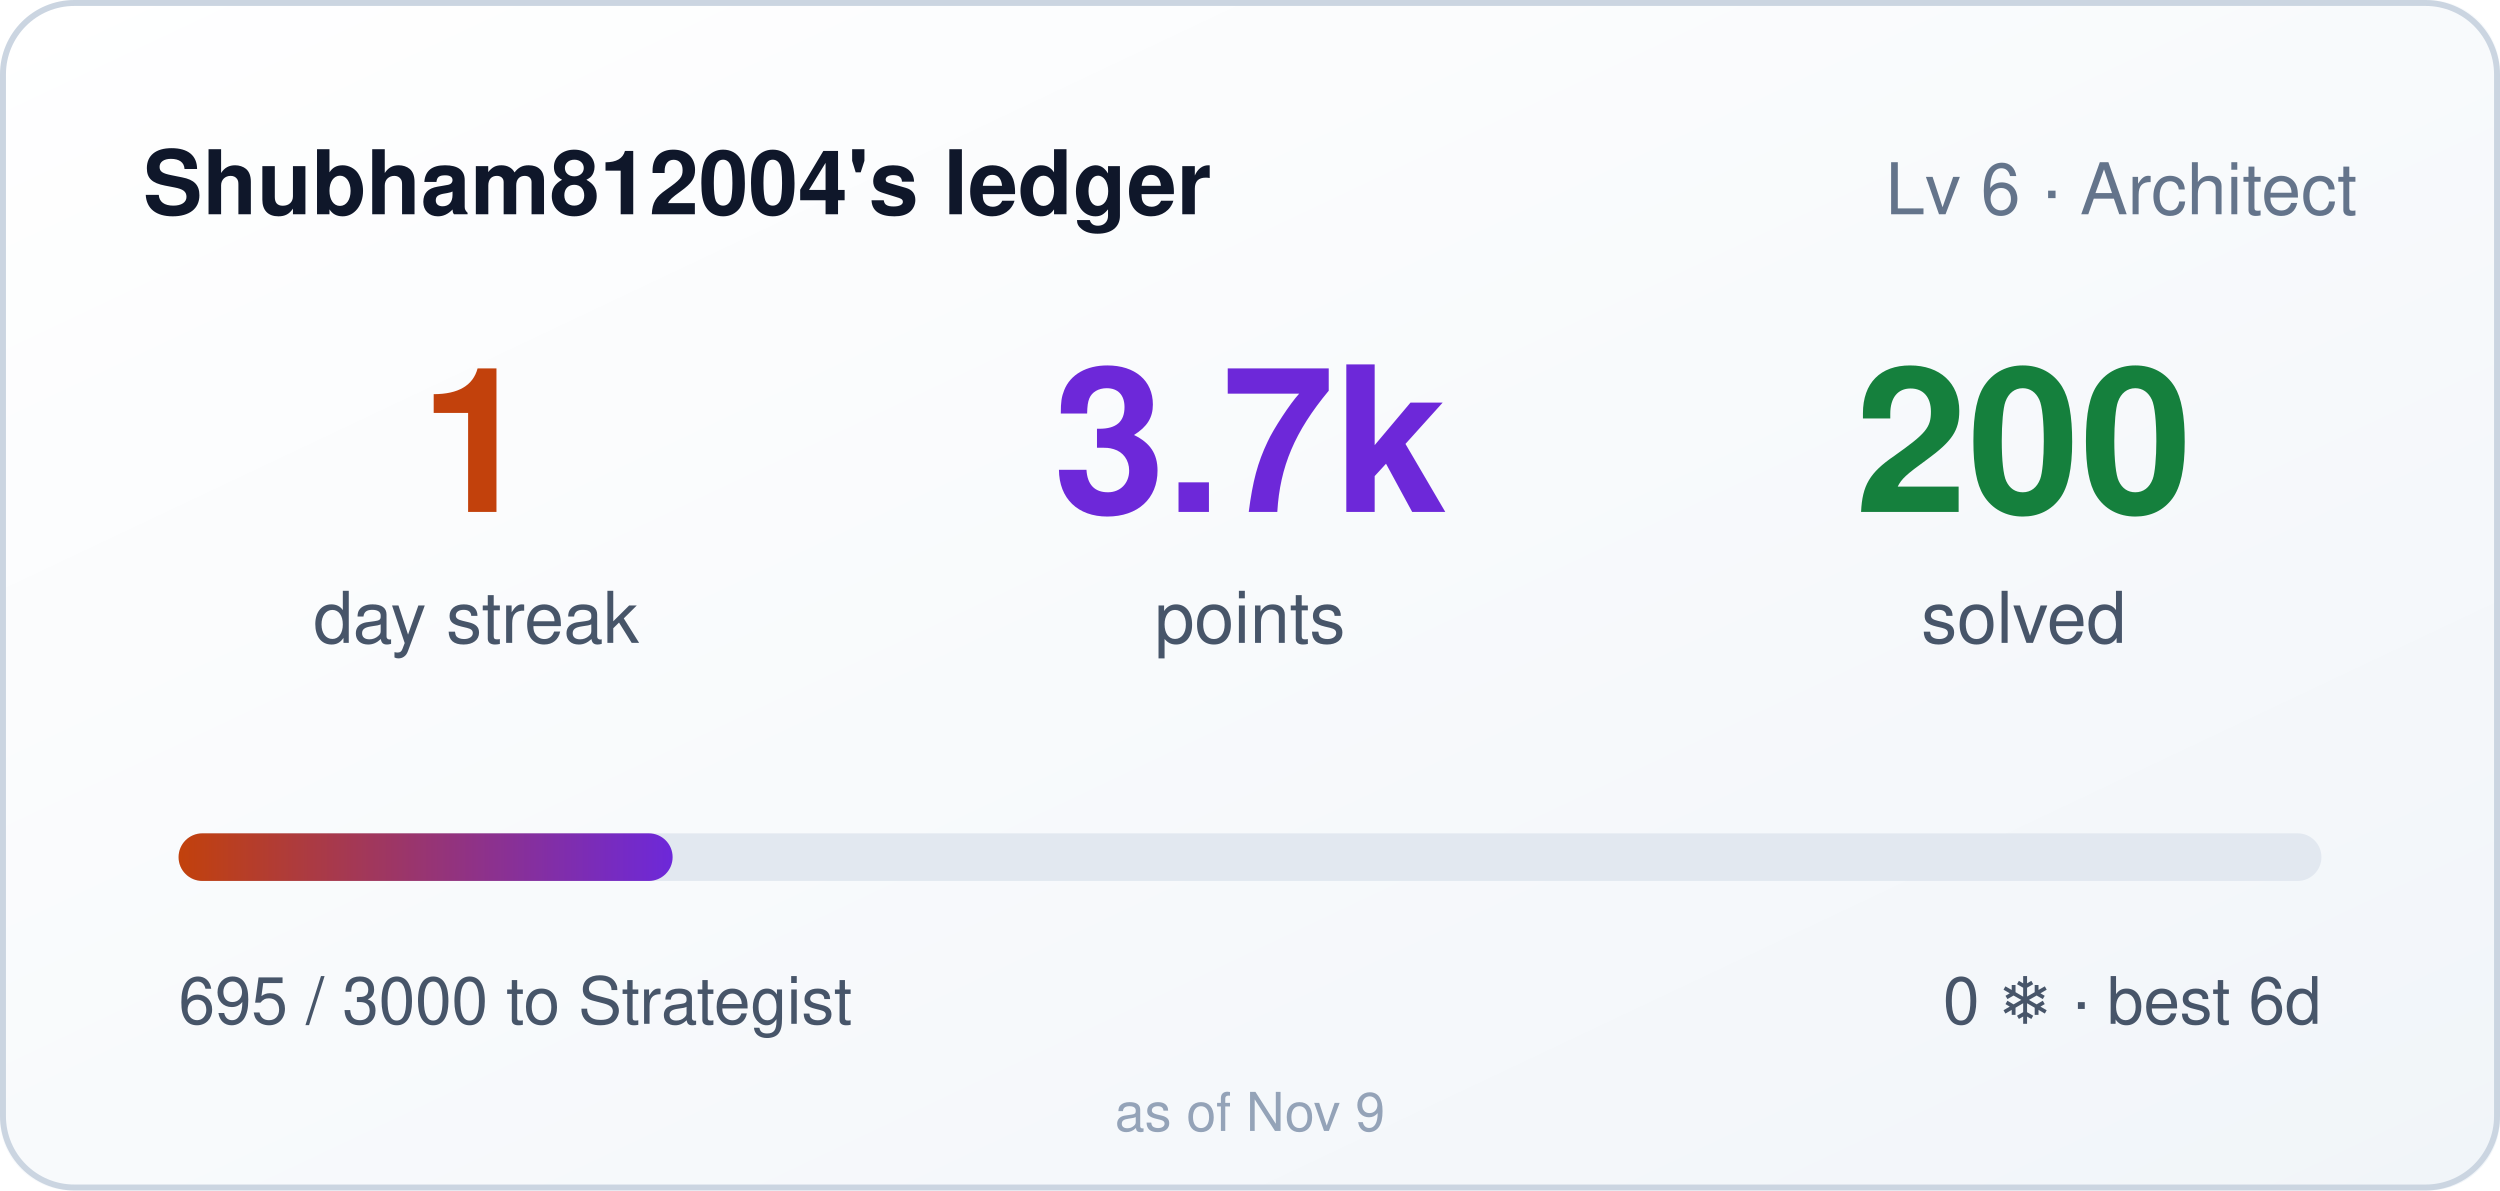
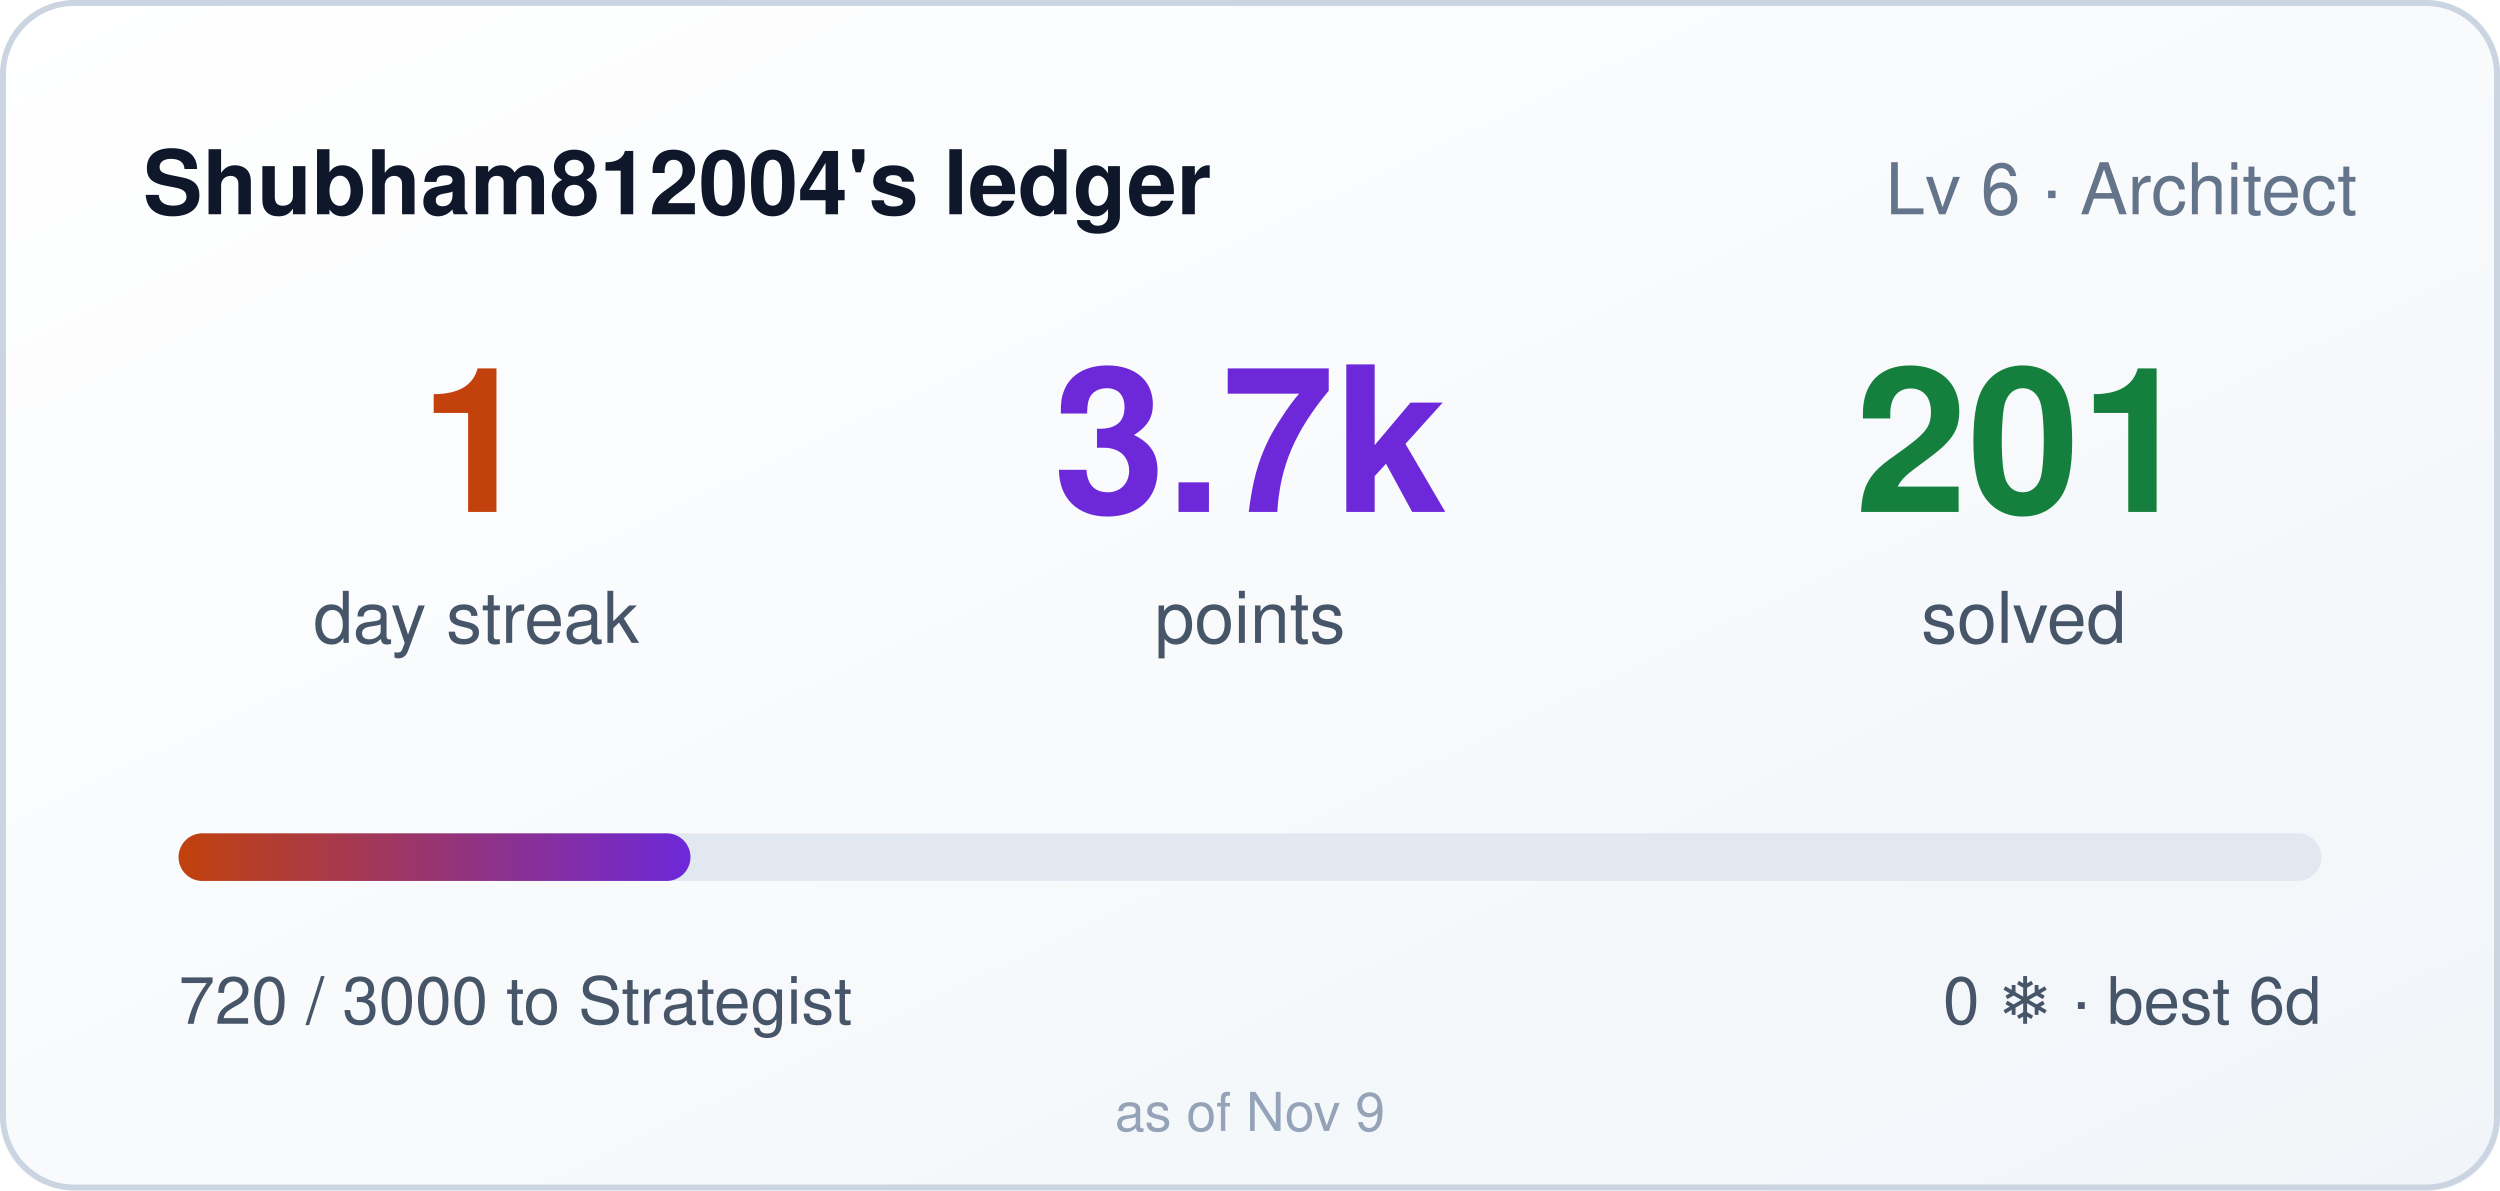
- <svg xmlns="http://www.w3.org/2000/svg" width="420" height="200" role="img" aria-label="Shubham812004's ledger: 1 day streak, 3695 points">
+ <svg xmlns="http://www.w3.org/2000/svg" width="420" height="200" role="img" aria-label="Shubham812004's ledger: 1 day streak, 3720 points">
  <style>
    .bar,.n{transform-box:fill-box}
    .bar{transform-origin:left center}
    @media (prefers-reduced-motion: no-preference){
      .bar{animation:cl-grow .9s cubic-bezier(.22,1,.36,1) both}
      .n{animation:cl-rise .5s ease-out both}
      .n2{animation-delay:.08s}
      .n3{animation-delay:.16s}
    }
    @keyframes cl-grow{from{transform:scaleX(0)}to{transform:scaleX(1)}}
    @keyframes cl-rise{from{opacity:0;transform:translateY(6px)}to{opacity:1;transform:none}}
  </style>
  <defs>
    <linearGradient id="bg" x1="0" y1="0" x2="1" y2="1">
      <stop offset="0" stop-color="#ffffff" />
      <stop offset="1" stop-color="#f1f5f9" />
    </linearGradient>
    <linearGradient id="bar" x1="0" y1="0" x2="1" y2="0">
      <stop offset="0" stop-color="#c2410c" />
      <stop offset="1" stop-color="#6d28d9" />
    </linearGradient>
  </defs>
  <rect width="420" height="200" rx="12" fill="url(#bg)" />
  <rect x="0.5" y="0.5" width="419" height="199" rx="12" fill="none" stroke="#cbd5e1" />
  <text x="24" y="36" fill="#0f172a" font-size="15" font-weight="600" font-family="Segoe UI,Helvetica,Arial,sans-serif">Shubham812004's ledger</text>
  <text x="396" y="36" fill="#64748b" font-size="12" text-anchor="end" font-family="Segoe UI,Helvetica,Arial,sans-serif">Lv 6 · Architect</text>
  <g font-family="Segoe UI,Helvetica,Arial,sans-serif">
    <text class="n n1" x="80" y="86" fill="#c2410c" font-size="34" font-weight="700" text-anchor="middle">1</text>
    <text x="80" y="108" fill="#475569" font-size="12" text-anchor="middle">day streak</text>
    <text class="n n2" x="210" y="86" fill="#6d28d9" font-size="34" font-weight="700" text-anchor="middle">3.7k</text>
    <text x="210" y="108" fill="#475569" font-size="12" text-anchor="middle">points</text>
-     <text class="n n3" x="340" y="86" fill="#15803d" font-size="34" font-weight="700" text-anchor="middle">200</text>
+     <text class="n n3" x="340" y="86" fill="#15803d" font-size="34" font-weight="700" text-anchor="middle">201</text>
    <text x="340" y="108" fill="#475569" font-size="12" text-anchor="middle">solved</text>
  </g>
  <rect x="30" y="140" width="360" height="8" rx="4" fill="#e2e8f0" />
-   <rect class="bar" x="30" y="140" width="83" height="8" rx="4" fill="url(#bar)" />
-   <text x="30" y="172" fill="#475569" font-size="11" font-family="Segoe UI,Helvetica,Arial,sans-serif">695 / 3000 to Strategist</text>
+   <rect class="bar" x="30" y="140" width="86" height="8" rx="4" fill="url(#bar)" />
+   <text x="30" y="172" fill="#475569" font-size="11" font-family="Segoe UI,Helvetica,Arial,sans-serif">720 / 3000 to Strategist</text>
  <text x="390" y="172" fill="#475569" font-size="11" text-anchor="end" font-family="Segoe UI,Helvetica,Arial,sans-serif">0 ❄ · best 6d</text>
  <text x="210" y="190" fill="#94a3b8" font-size="9" text-anchor="middle" font-family="Segoe UI,Helvetica,Arial,sans-serif">as of Nov 9</text>
</svg>
